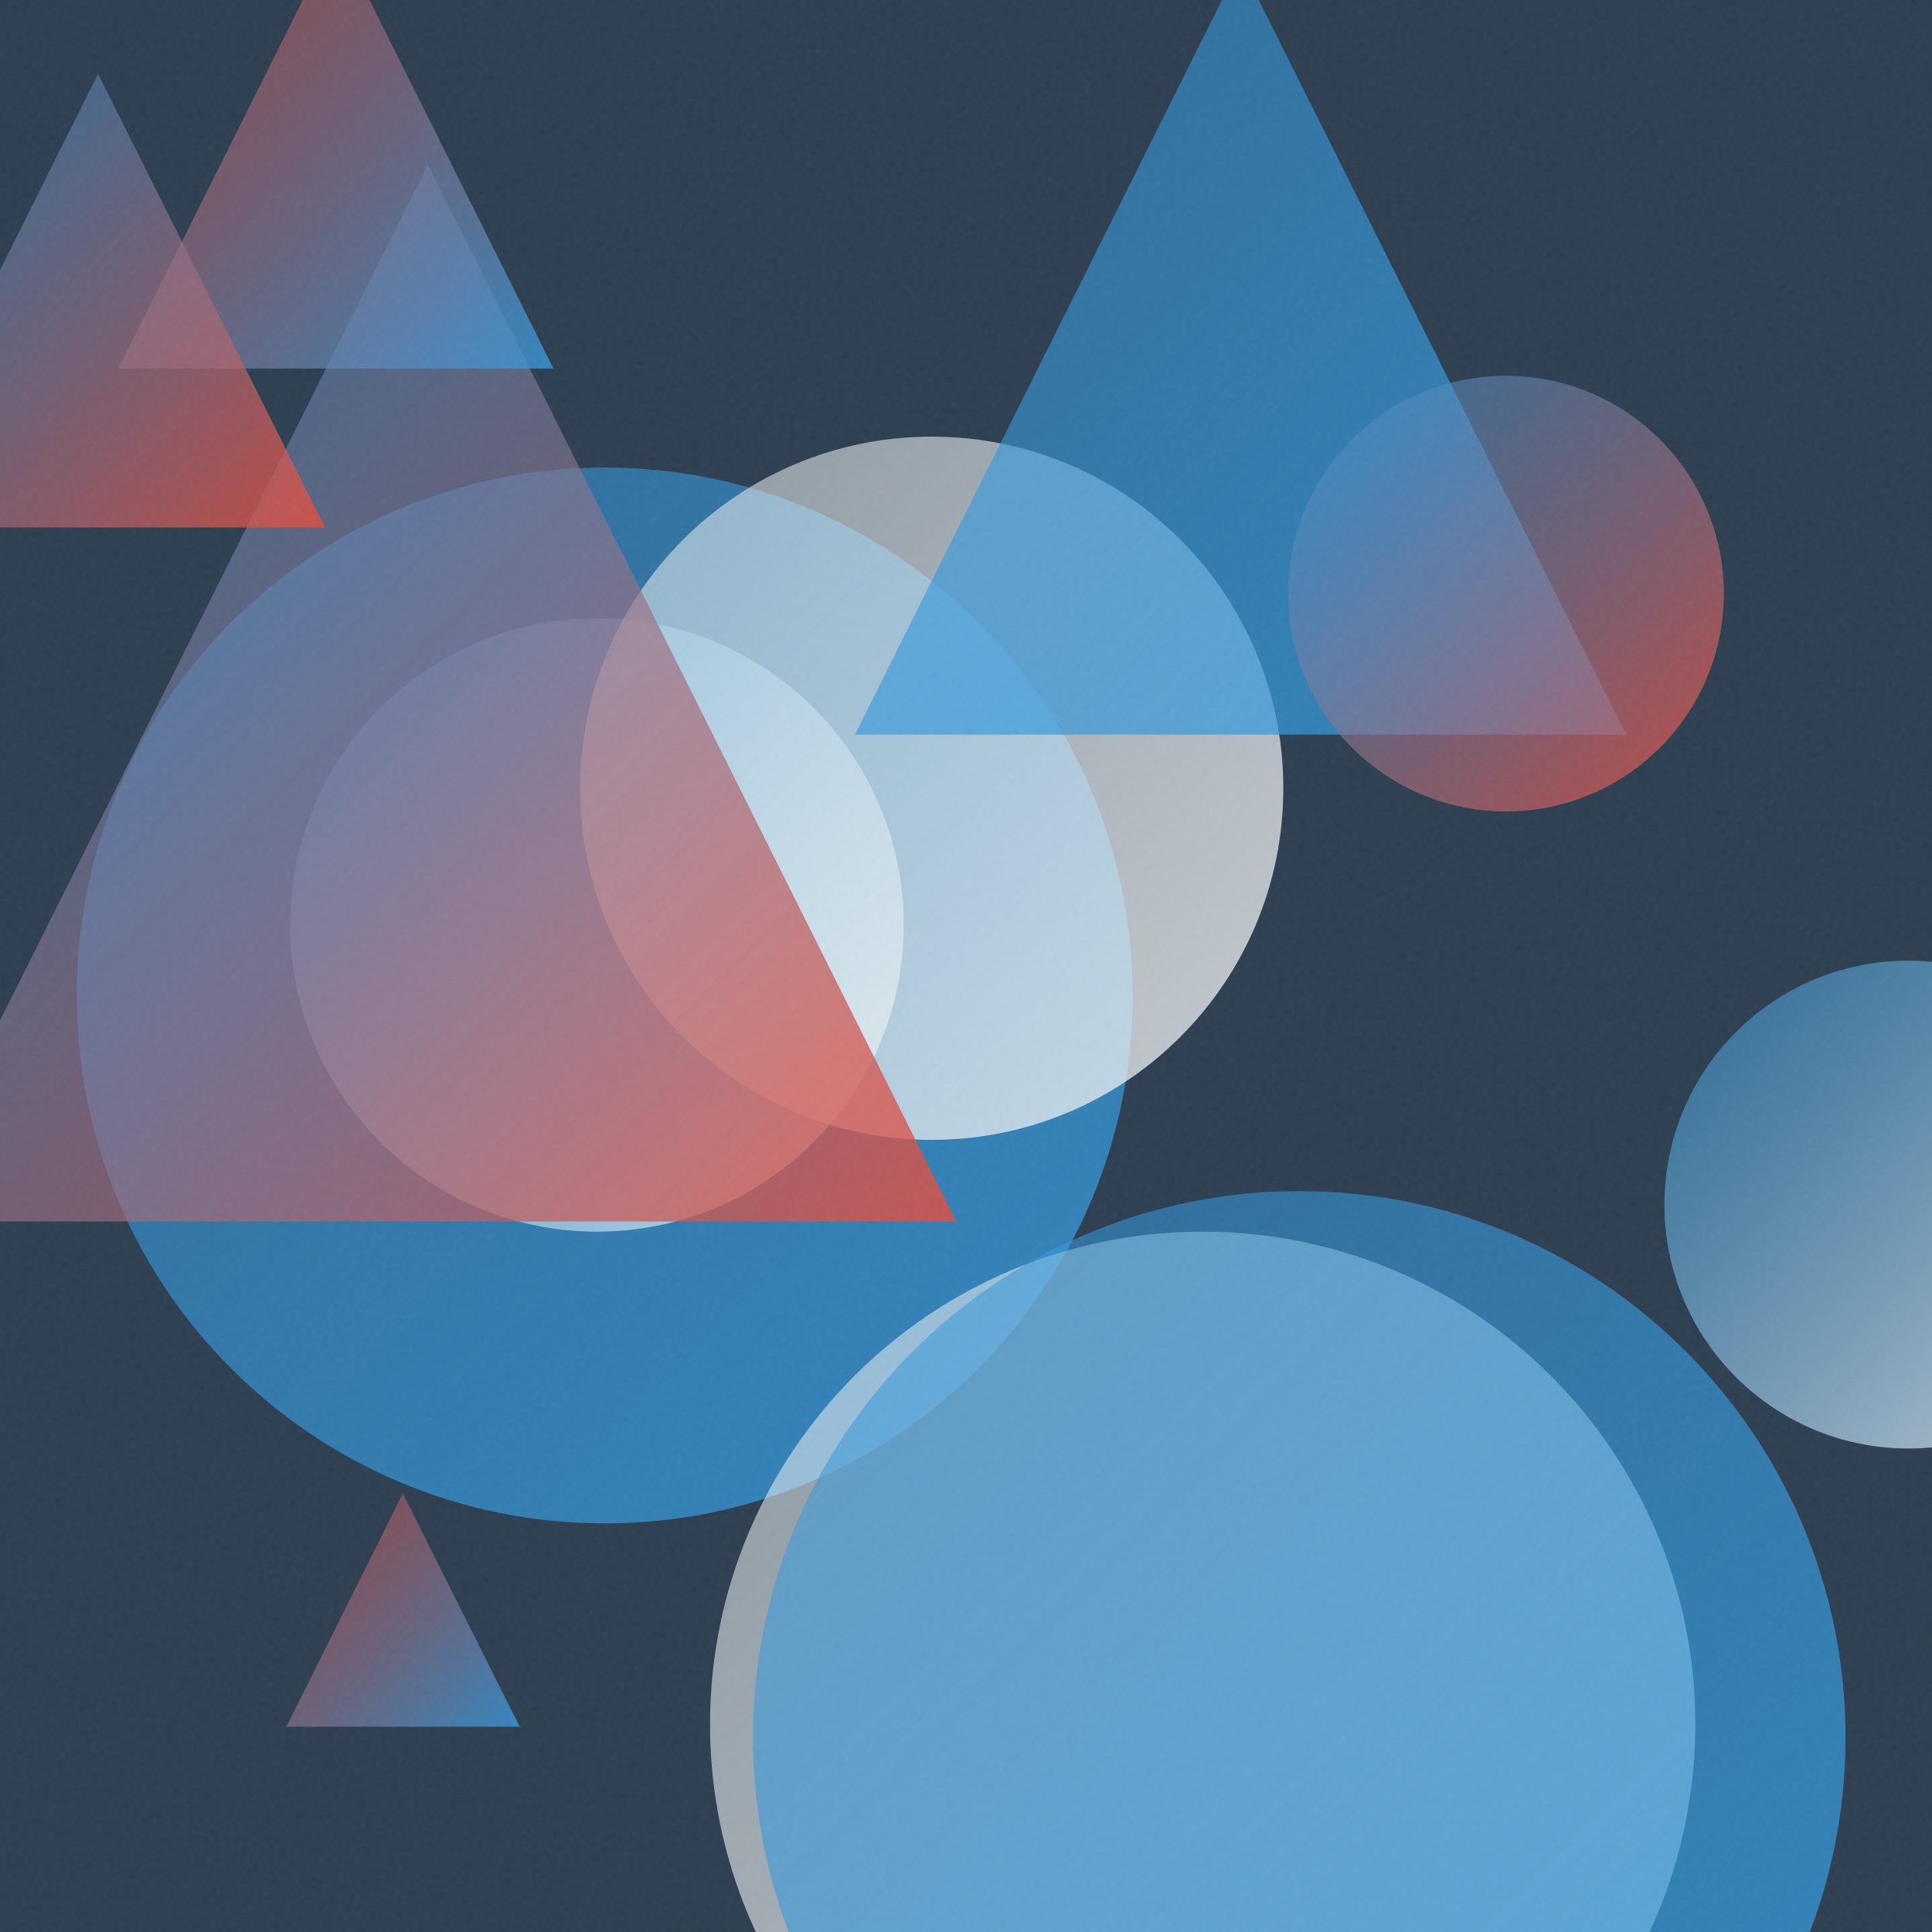
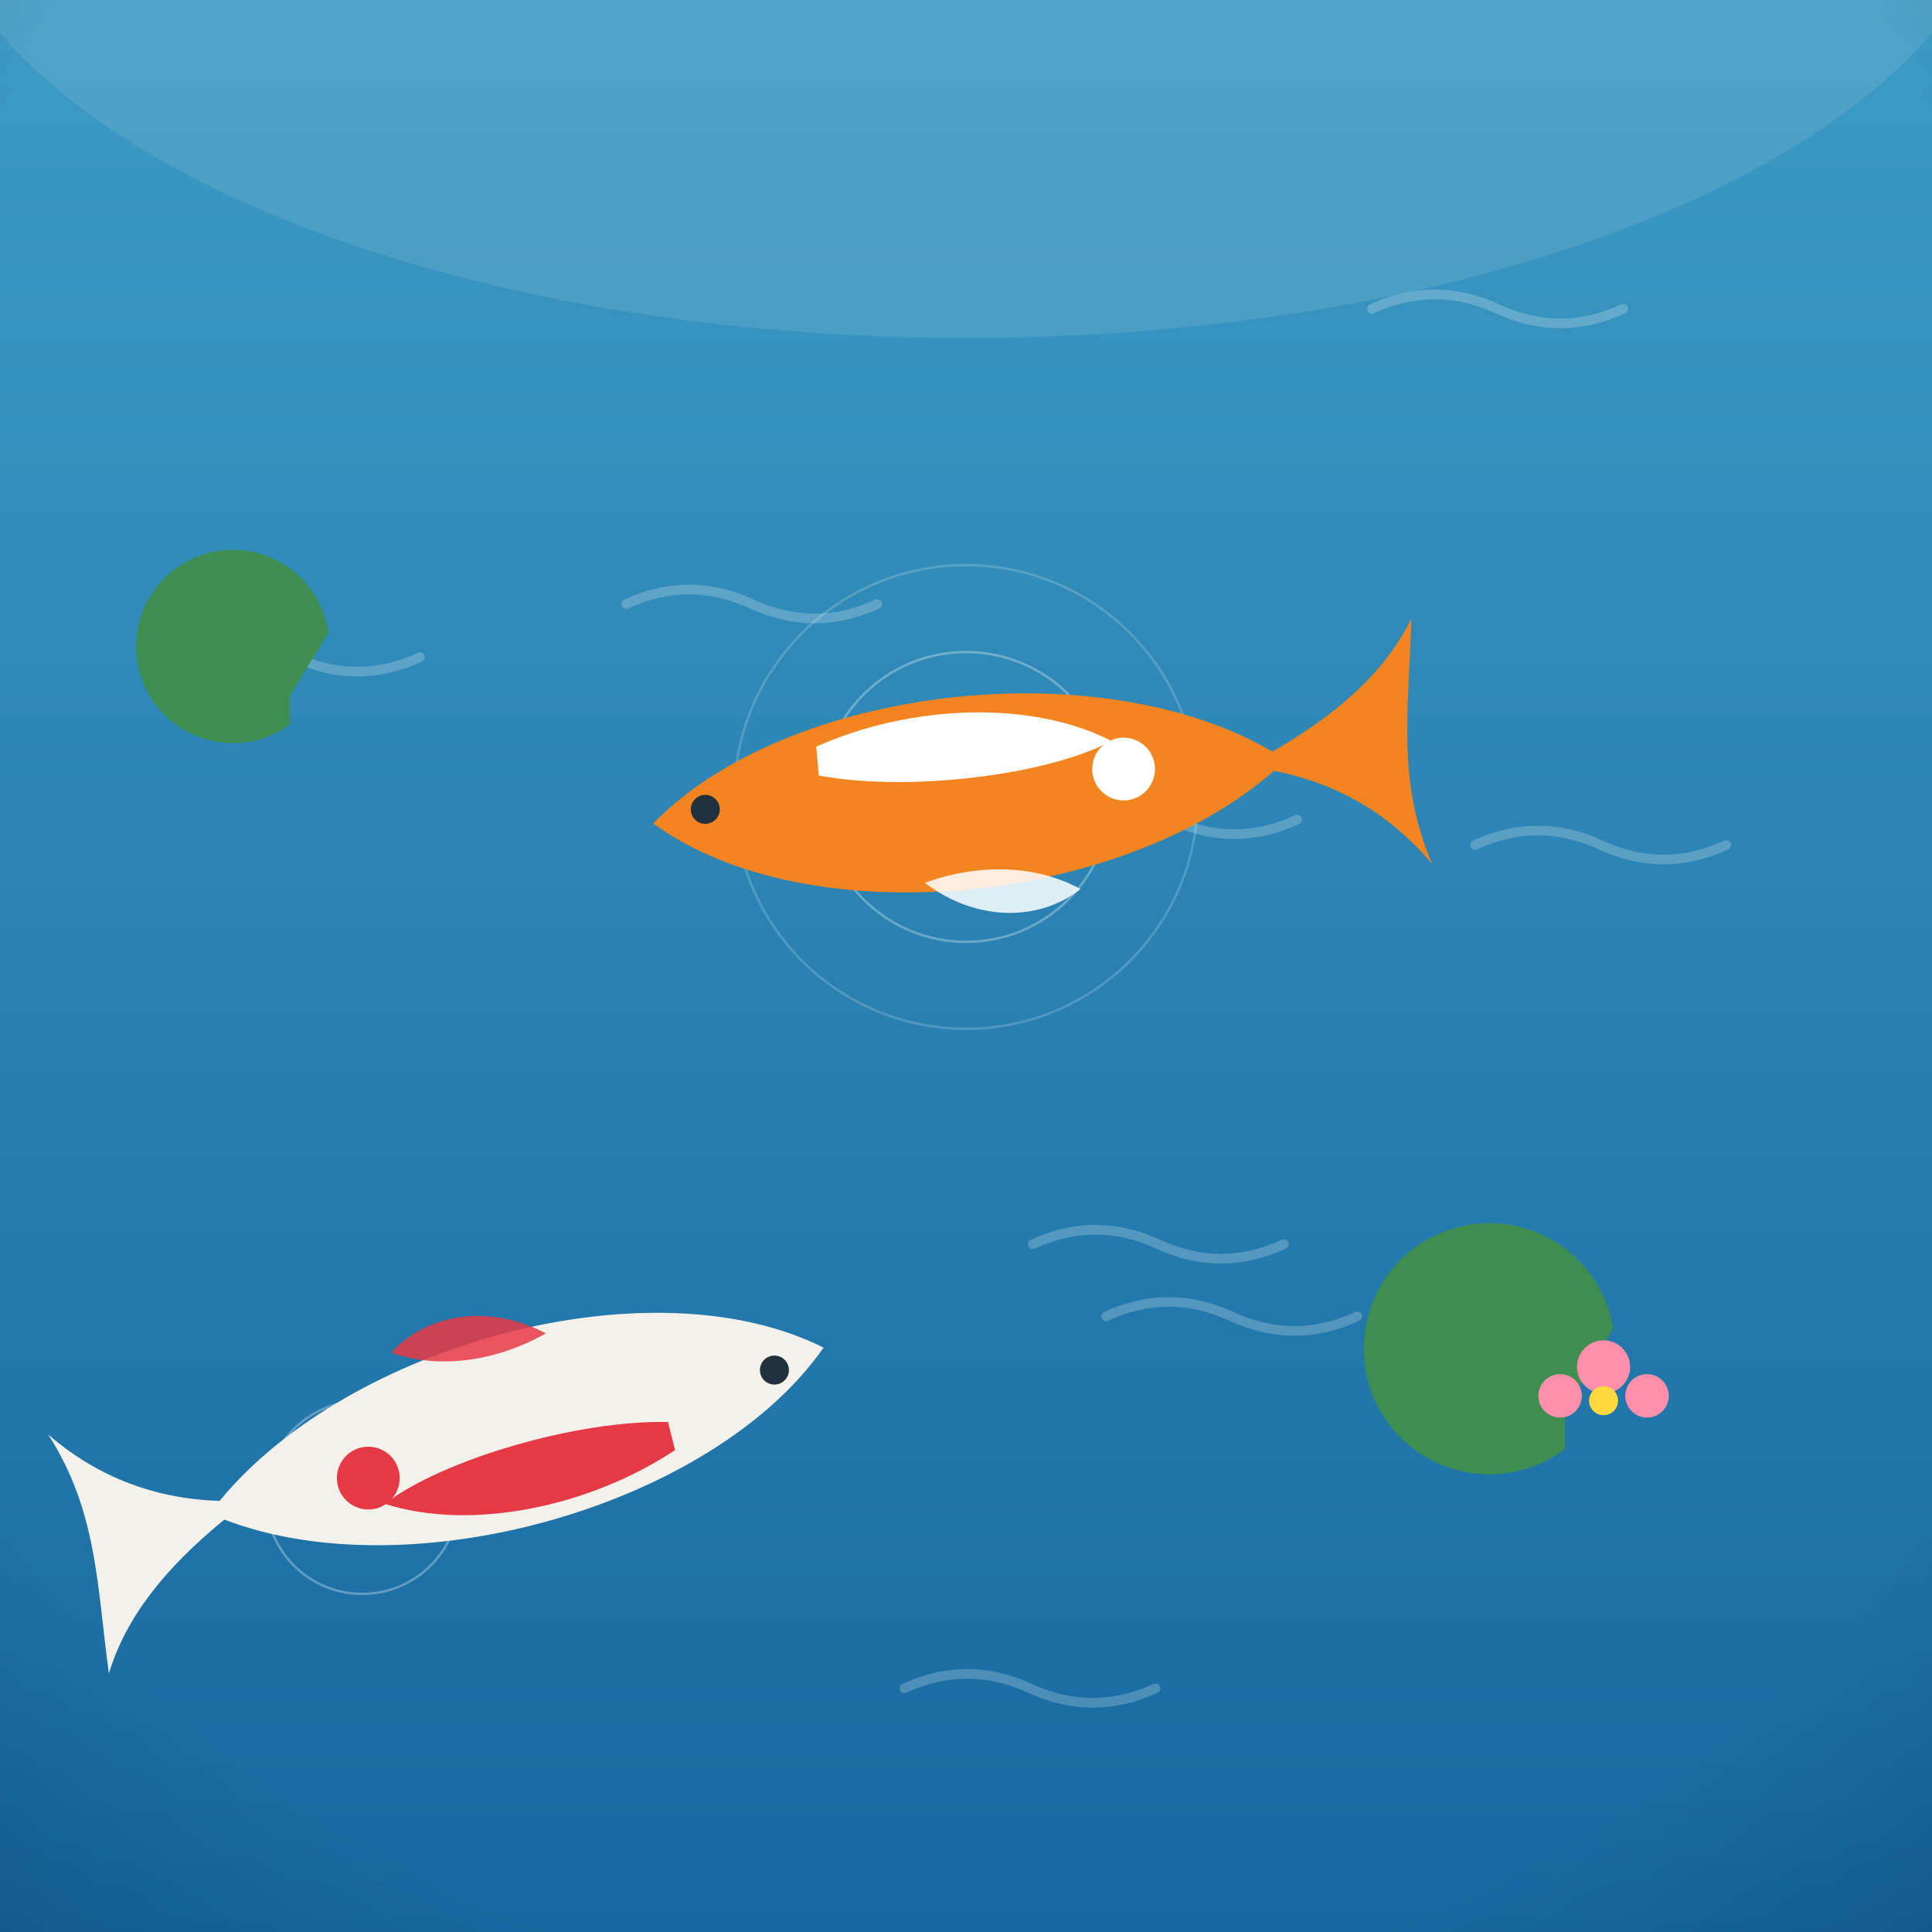
- <svg xmlns="http://www.w3.org/2000/svg" viewBox="0 0 400 400">
+ <svg xmlns="http://www.w3.org/2000/svg" viewBox="0 0 800 800">
  <defs>
-     <linearGradient id="g0" x1="16.0" y1="96.8" x2="234.5" y2="315.4" gradientUnits="userSpaceOnUse">
-       <stop offset="0" stop-color="#3498DB" stop-opacity="0.5" />
-       <stop offset="1" stop-color="#3498DB" stop-opacity="0.8" />
+     <linearGradient id="sky" x1="0" y1="0" x2="0" y2="1">
+       <stop offset="0" stop-color="#6ec1e8" />
+       <stop offset="0.55" stop-color="#a8dcf2" />
+       <stop offset="1" stop-color="#eafaf1" />
    </linearGradient>
-     <linearGradient id="g1" x1="344.6" y1="198.8" x2="445.6" y2="299.9" gradientUnits="userSpaceOnUse">
-       <stop offset="0" stop-color="#3498DB" stop-opacity="0.5" />
-       <stop offset="1" stop-color="#ECF0F1" stop-opacity="0.8" />
+     <radialGradient id="sunG" cx="0.38" cy="0.35" r="0.9">
+       <stop offset="0" stop-color="#fff3b0" />
+       <stop offset="1" stop-color="#ffb703" />
+     </radialGradient>
+     <linearGradient id="ground" x1="0" y1="0" x2="0" y2="1">
+       <stop offset="0" stop-color="#69b06f" />
+       <stop offset="1" stop-color="#3c7a44" />
    </linearGradient>
-     <linearGradient id="g2" x1="59.3" y1="309.2" x2="107.6" y2="357.5" gradientUnits="userSpaceOnUse">
-       <stop offset="0" stop-color="#E74C3C" stop-opacity="0.5" />
-       <stop offset="1" stop-color="#3498DB" stop-opacity="0.8" />
+     <linearGradient id="sea" x1="0" y1="0" x2="0" y2="1">
+       <stop offset="0" stop-color="#3d9bc4" />
+       <stop offset="1" stop-color="#1668a0" />
    </linearGradient>
-     <linearGradient id="g3" x1="60.1" y1="128.0" x2="187.1" y2="255.0" gradientUnits="userSpaceOnUse">
-       <stop offset="0" stop-color="#3498DB" stop-opacity="0.5" />
-       <stop offset="1" stop-color="#ECF0F1" stop-opacity="0.8" />
+     <linearGradient id="shade" x1="0" y1="0" x2="0" y2="1">
+       <stop offset="0" stop-color="#ffffff" stop-opacity="0.20" />
+       <stop offset="0.5" stop-color="#ffffff" stop-opacity="0" />
+       <stop offset="1" stop-color="#000000" stop-opacity="0.16" />
    </linearGradient>
-     <linearGradient id="g4" x1="147.0" y1="255.0" x2="350.9" y2="458.9" gradientUnits="userSpaceOnUse">
-       <stop offset="0" stop-color="#ECF0F1" stop-opacity="0.5" />
-       <stop offset="1" stop-color="#ECF0F1" stop-opacity="0.8" />
-     </linearGradient>
-     <linearGradient id="g5" x1="120.1" y1="90.4" x2="265.7" y2="236.0" gradientUnits="userSpaceOnUse">
-       <stop offset="0" stop-color="#ECF0F1" stop-opacity="0.5" />
-       <stop offset="1" stop-color="#ECF0F1" stop-opacity="0.8" />
-     </linearGradient>
-     <linearGradient id="g6" x1="-20.8" y1="34.1" x2="198.0" y2="252.9" gradientUnits="userSpaceOnUse">
-       <stop offset="0" stop-color="#3498DB" stop-opacity="0.5" />
-       <stop offset="1" stop-color="#E74C3C" stop-opacity="0.8" />
-     </linearGradient>
-     <linearGradient id="g7" x1="24.5" y1="-13.8" x2="114.6" y2="76.3" gradientUnits="userSpaceOnUse">
-       <stop offset="0" stop-color="#E74C3C" stop-opacity="0.5" />
-       <stop offset="1" stop-color="#3498DB" stop-opacity="0.8" />
-     </linearGradient>
-     <linearGradient id="g8" x1="155.9" y1="246.6" x2="382.2" y2="472.9" gradientUnits="userSpaceOnUse">
-       <stop offset="0" stop-color="#3498DB" stop-opacity="0.5" />
-       <stop offset="1" stop-color="#3498DB" stop-opacity="0.8" />
-     </linearGradient>
-     <linearGradient id="g9" x1="-26.6" y1="15.3" x2="67.3" y2="109.2" gradientUnits="userSpaceOnUse">
-       <stop offset="0" stop-color="#3498DB" stop-opacity="0.5" />
-       <stop offset="1" stop-color="#E74C3C" stop-opacity="0.8" />
-     </linearGradient>
-     <linearGradient id="g10" x1="177.0" y1="-7.6" x2="336.7" y2="152.1" gradientUnits="userSpaceOnUse">
-       <stop offset="0" stop-color="#3498DB" stop-opacity="0.5" />
-       <stop offset="1" stop-color="#3498DB" stop-opacity="0.8" />
-     </linearGradient>
-     <linearGradient id="g11" x1="266.7" y1="77.8" x2="357.0" y2="168.1" gradientUnits="userSpaceOnUse">
-       <stop offset="0" stop-color="#3498DB" stop-opacity="0.5" />
-       <stop offset="1" stop-color="#E74C3C" stop-opacity="0.8" />
-     </linearGradient>
-     <filter id="n">
-       <feTurbulence type="fractalNoise" baseFrequency="0.9" numOctaves="2" stitchTiles="stitch" />
-       <feColorMatrix type="saturate" values="0" />
-     </filter>
+     <radialGradient id="vig" cx="0.5" cy="0.42" r="0.85">
+       <stop offset="0.72" stop-color="#000000" stop-opacity="0" />
+       <stop offset="1" stop-color="#000000" stop-opacity="0.20" />
+     </radialGradient>
  </defs>
-   <rect width="400" height="400" fill="#2C3E50" />
-   <circle cx="125.2" cy="206.1" r="109.3" fill="url(#g0)" />
-   <circle cx="395.1" cy="249.4" r="50.5" fill="url(#g1)" />
-   <path d="M 83.4 309.2 L 107.6 357.5 L 59.3 357.5 Z" fill="url(#g2)" />
-   <circle cx="123.6" cy="191.5" r="63.5" fill="url(#g3)" />
-   <circle cx="249.0" cy="357.0" r="102.0" fill="url(#g4)" />
-   <circle cx="192.9" cy="163.2" r="72.8" fill="url(#g5)" />
-   <path d="M 88.6 34.1 L 198.0 252.9 L -20.8 252.9 Z" fill="url(#g6)" />
-   <path d="M 69.6 -13.8 L 114.6 76.3 L 24.5 76.3 Z" fill="url(#g7)" />
-   <circle cx="269.0" cy="359.7" r="113.1" fill="url(#g8)" />
-   <path d="M 20.3 15.3 L 67.3 109.2 L -26.6 109.2 Z" fill="url(#g9)" />
-   <path d="M 256.8 -7.6 L 336.7 152.1 L 177.0 152.1 Z" fill="url(#g10)" />
-   <circle cx="311.8" cy="122.9" r="45.1" fill="url(#g11)" />
-   <rect width="400" height="400" filter="url(#n)" opacity="0.05" />
+   <rect width="800" height="800" fill="url(#sea)" />
+   <ellipse cx="400" cy="-60" rx="430" ry="200" fill="#ffffff" opacity="0.10" />
+   <path d="M 433.1 339.4 q 26 -12 52 0 q 26 12 52 0" fill="none" stroke="#ffffff" stroke-width="4" stroke-linecap="round" opacity="0.22" />
+   <path d="M 568.1 127.9 q 26 -12 52 0 q 26 12 52 0" fill="none" stroke="#ffffff" stroke-width="4" stroke-linecap="round" opacity="0.22" />
+   <path d="M 458 545.1 q 26 -12 52 0 q 26 12 52 0" fill="none" stroke="#ffffff" stroke-width="4" stroke-linecap="round" opacity="0.22" />
+   <path d="M 427.6 515.2 q 26 -12 52 0 q 26 12 52 0" fill="none" stroke="#ffffff" stroke-width="4" stroke-linecap="round" opacity="0.22" />
+   <path d="M 610.8 349.9 q 26 -12 52 0 q 26 12 52 0" fill="none" stroke="#ffffff" stroke-width="4" stroke-linecap="round" opacity="0.22" />
+   <path d="M 69.9 272.1 q 26 -12 52 0 q 26 12 52 0" fill="none" stroke="#ffffff" stroke-width="4" stroke-linecap="round" opacity="0.22" />
+   <path d="M 259.3 250.1 q 26 -12 52 0 q 26 12 52 0" fill="none" stroke="#ffffff" stroke-width="4" stroke-linecap="round" opacity="0.22" />
+   <path d="M 281.5 335.1 q 26 -12 52 0 q 26 12 52 0" fill="none" stroke="#ffffff" stroke-width="4" stroke-linecap="round" opacity="0.22" />
+   <path d="M 374.5 699.1 q 26 -12 52 0 q 26 12 52 0" fill="none" stroke="#ffffff" stroke-width="4" stroke-linecap="round" opacity="0.22" />
+   <g transform="translate(400 0) scale(1 1) translate(-400 0)">
+     <g fill="none" stroke="#ffffff" opacity="0.3">
+       <circle cx="400" cy="330" r="60" />
+       <circle cx="400" cy="330" r="96" opacity="0.6" />
+       <circle cx="150" cy="620" r="40" />
+     </g>
+     <g transform="translate(400 330) rotate(-4.84704)">
+       <path d="M -130 0 C -70 -52 60 -56 128 -8 C 158 -22 178 -38 190 -58 C 186 -22 178 8 190 44 C 176 24 156 8 128 0 C 60 50 -70 52 -130 0 Z" fill="#f4841f" />
+       <path d="M -60 -26 C -20 -40 30 -38 62 -18 C 34 -6 -24 -4 -60 -14 Z" fill="#ffffff" />
+       <circle cx="66" cy="-6" r="13" fill="#ffffff" />
+       <circle cx="-108" cy="-4" r="6" fill="#20303c" />
+       <path d="M -20 34 C 0 52 26 54 44 42 C 26 30 2 28 -20 34 Z" fill="#ffffff" opacity="0.85" />
+     </g>
+     <g transform="translate(215 590) rotate(165.7636)">
+       <path d="M -130 0 C -70 -52 60 -56 128 -8 C 158 -22 178 -38 190 -58 C 186 -22 178 8 190 44 C 176 24 156 8 128 0 C 60 50 -70 52 -130 0 Z" fill="#f4f1ea" />
+       <path d="M -60 -26 C -20 -40 30 -38 62 -18 C 34 -6 -24 -4 -60 -14 Z" fill="#e63946" />
+       <circle cx="66" cy="-6" r="13" fill="#e63946" />
+       <circle cx="-108" cy="-4" r="6" fill="#20303c" />
+       <path d="M -20 34 C 0 52 26 54 44 42 C 26 30 2 28 -20 34 Z" fill="#e63946" opacity="0.85" />
+     </g>
+     <g fill="#3e8e4f">
+       <path d="M648 600 a52 52 0 1 1 20 -50 l -20 34 Z" />
+       <path d="M120 300 a40 40 0 1 1 16 -38 l -16 26 Z" />
+     </g>
+     <g fill="#ff8fab">
+       <circle cx="664" cy="566" r="11" />
+       <circle cx="646" cy="578" r="9" />
+       <circle cx="682" cy="578" r="9" />
+       <circle cx="664" cy="580" r="6" fill="#ffd93d" />
+     </g>
+   </g>
+   <rect width="800" height="800" fill="url(#vig)" />
</svg>
